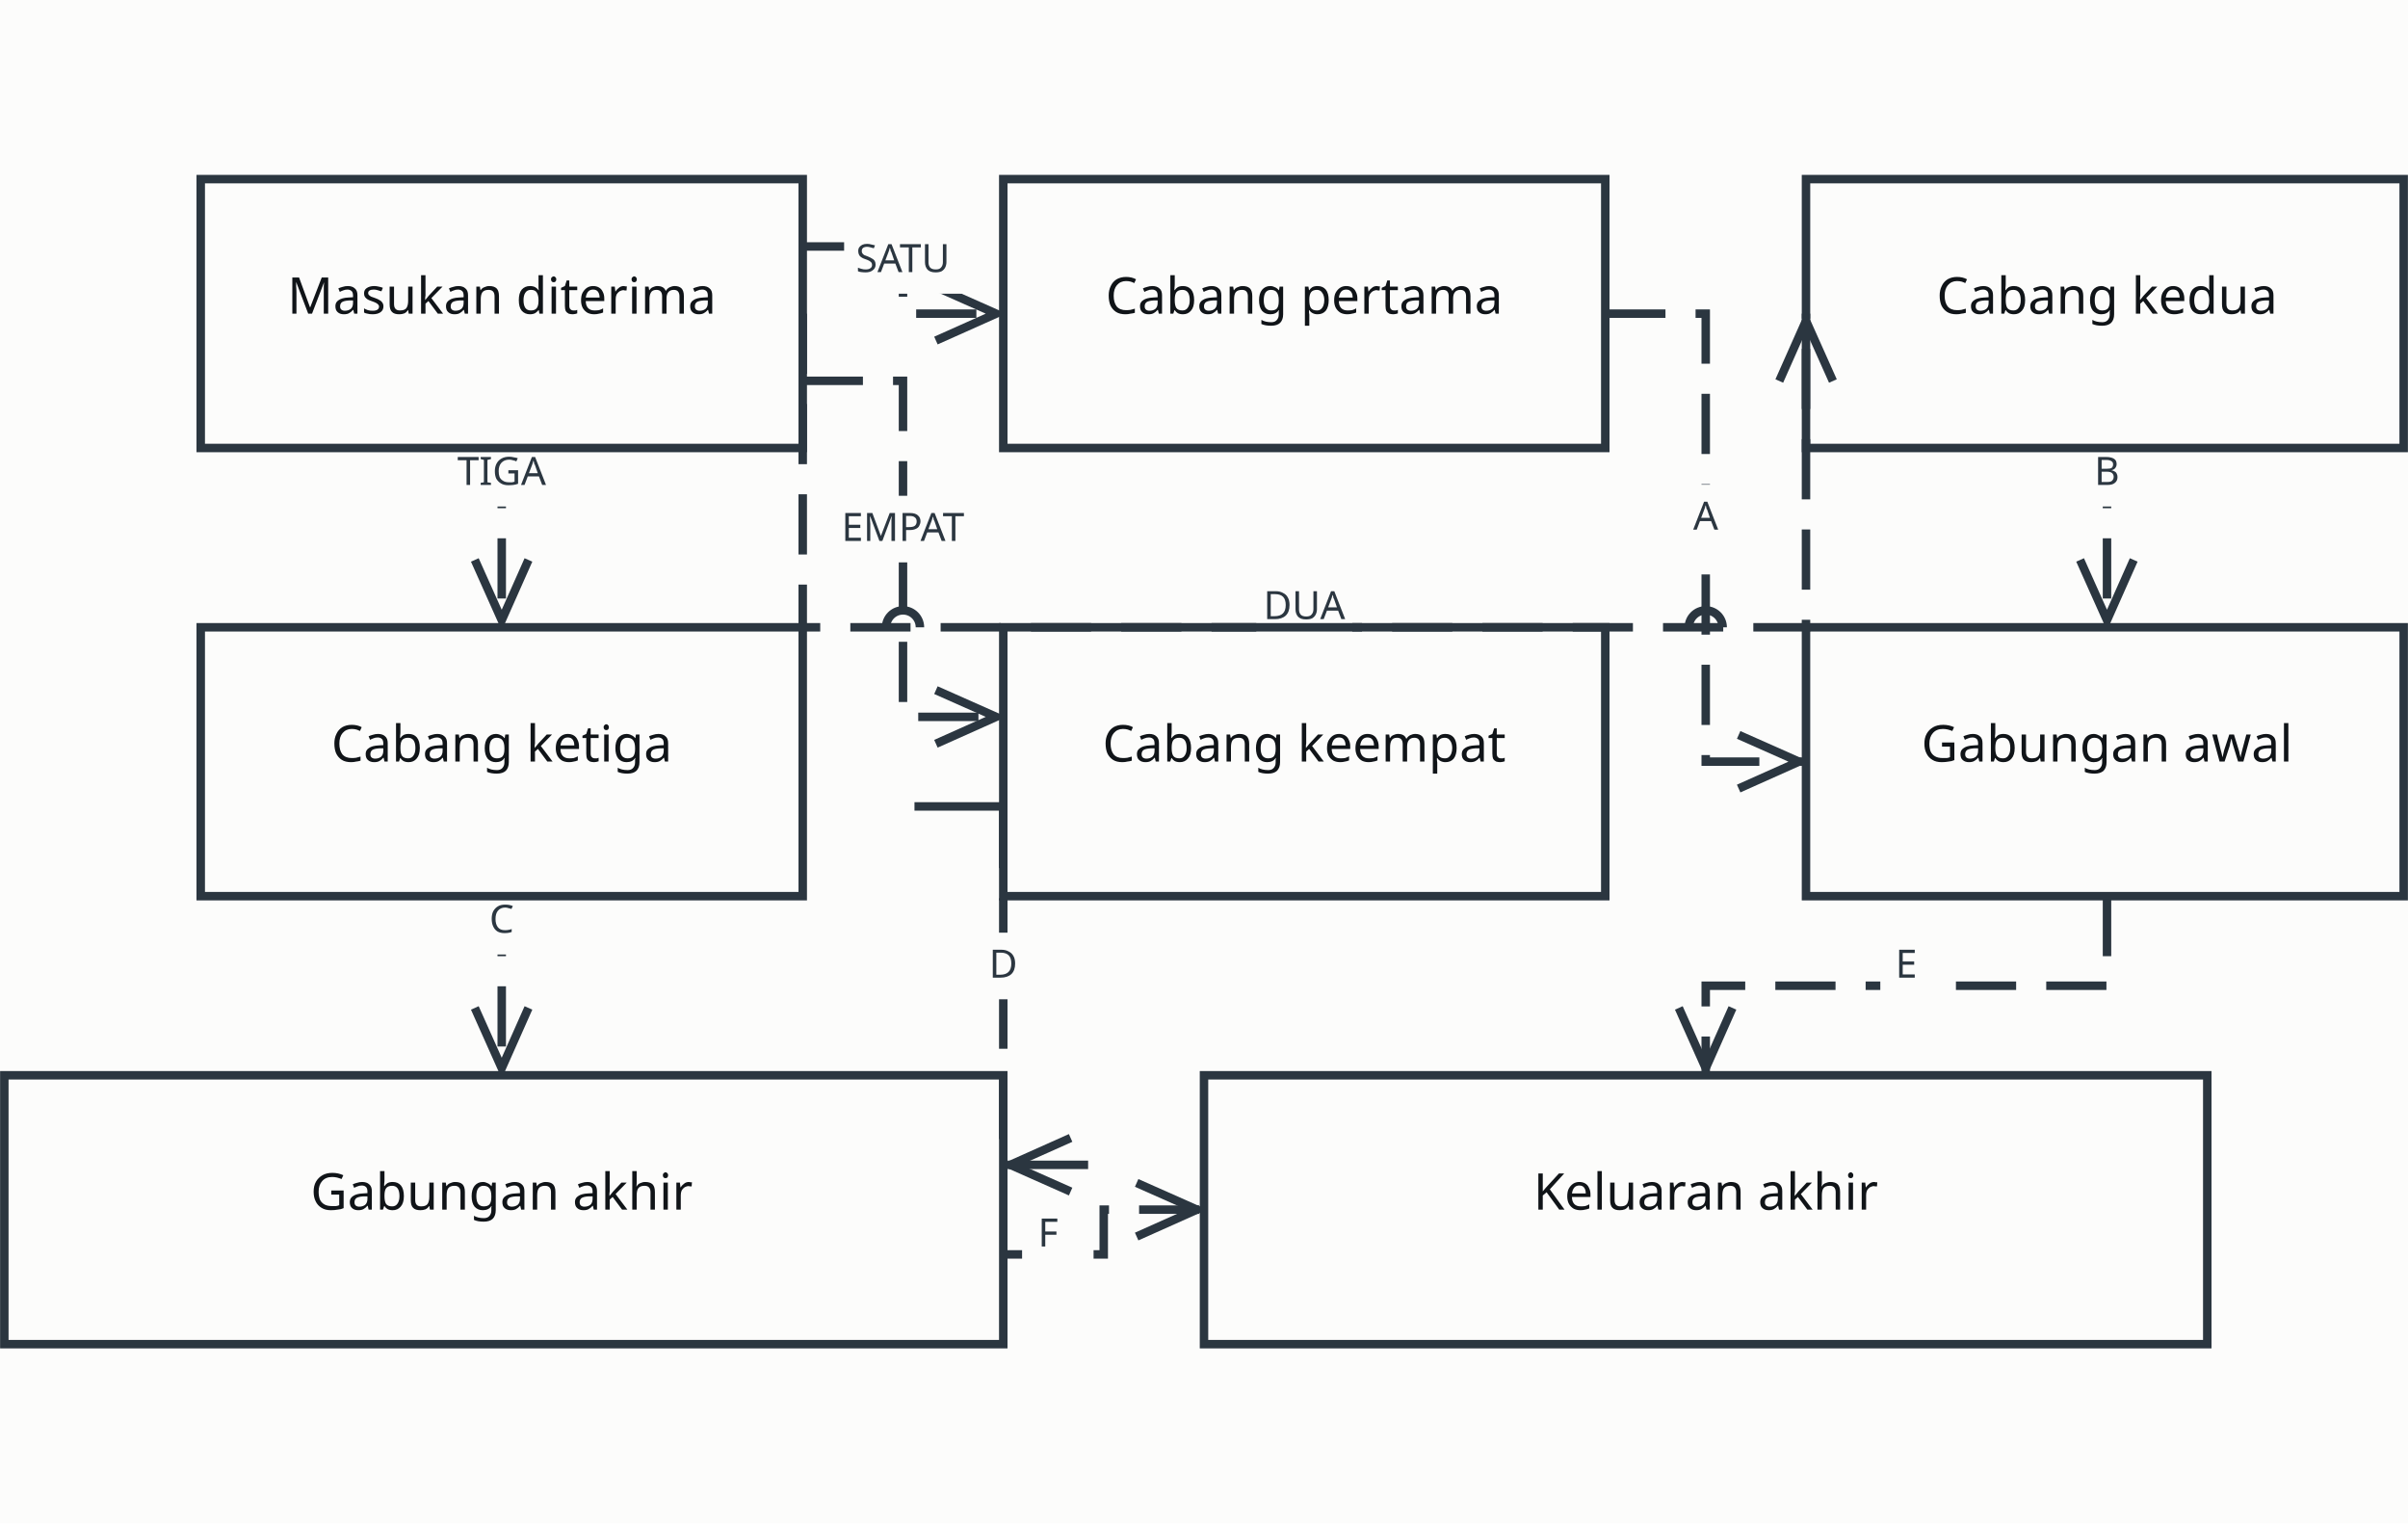
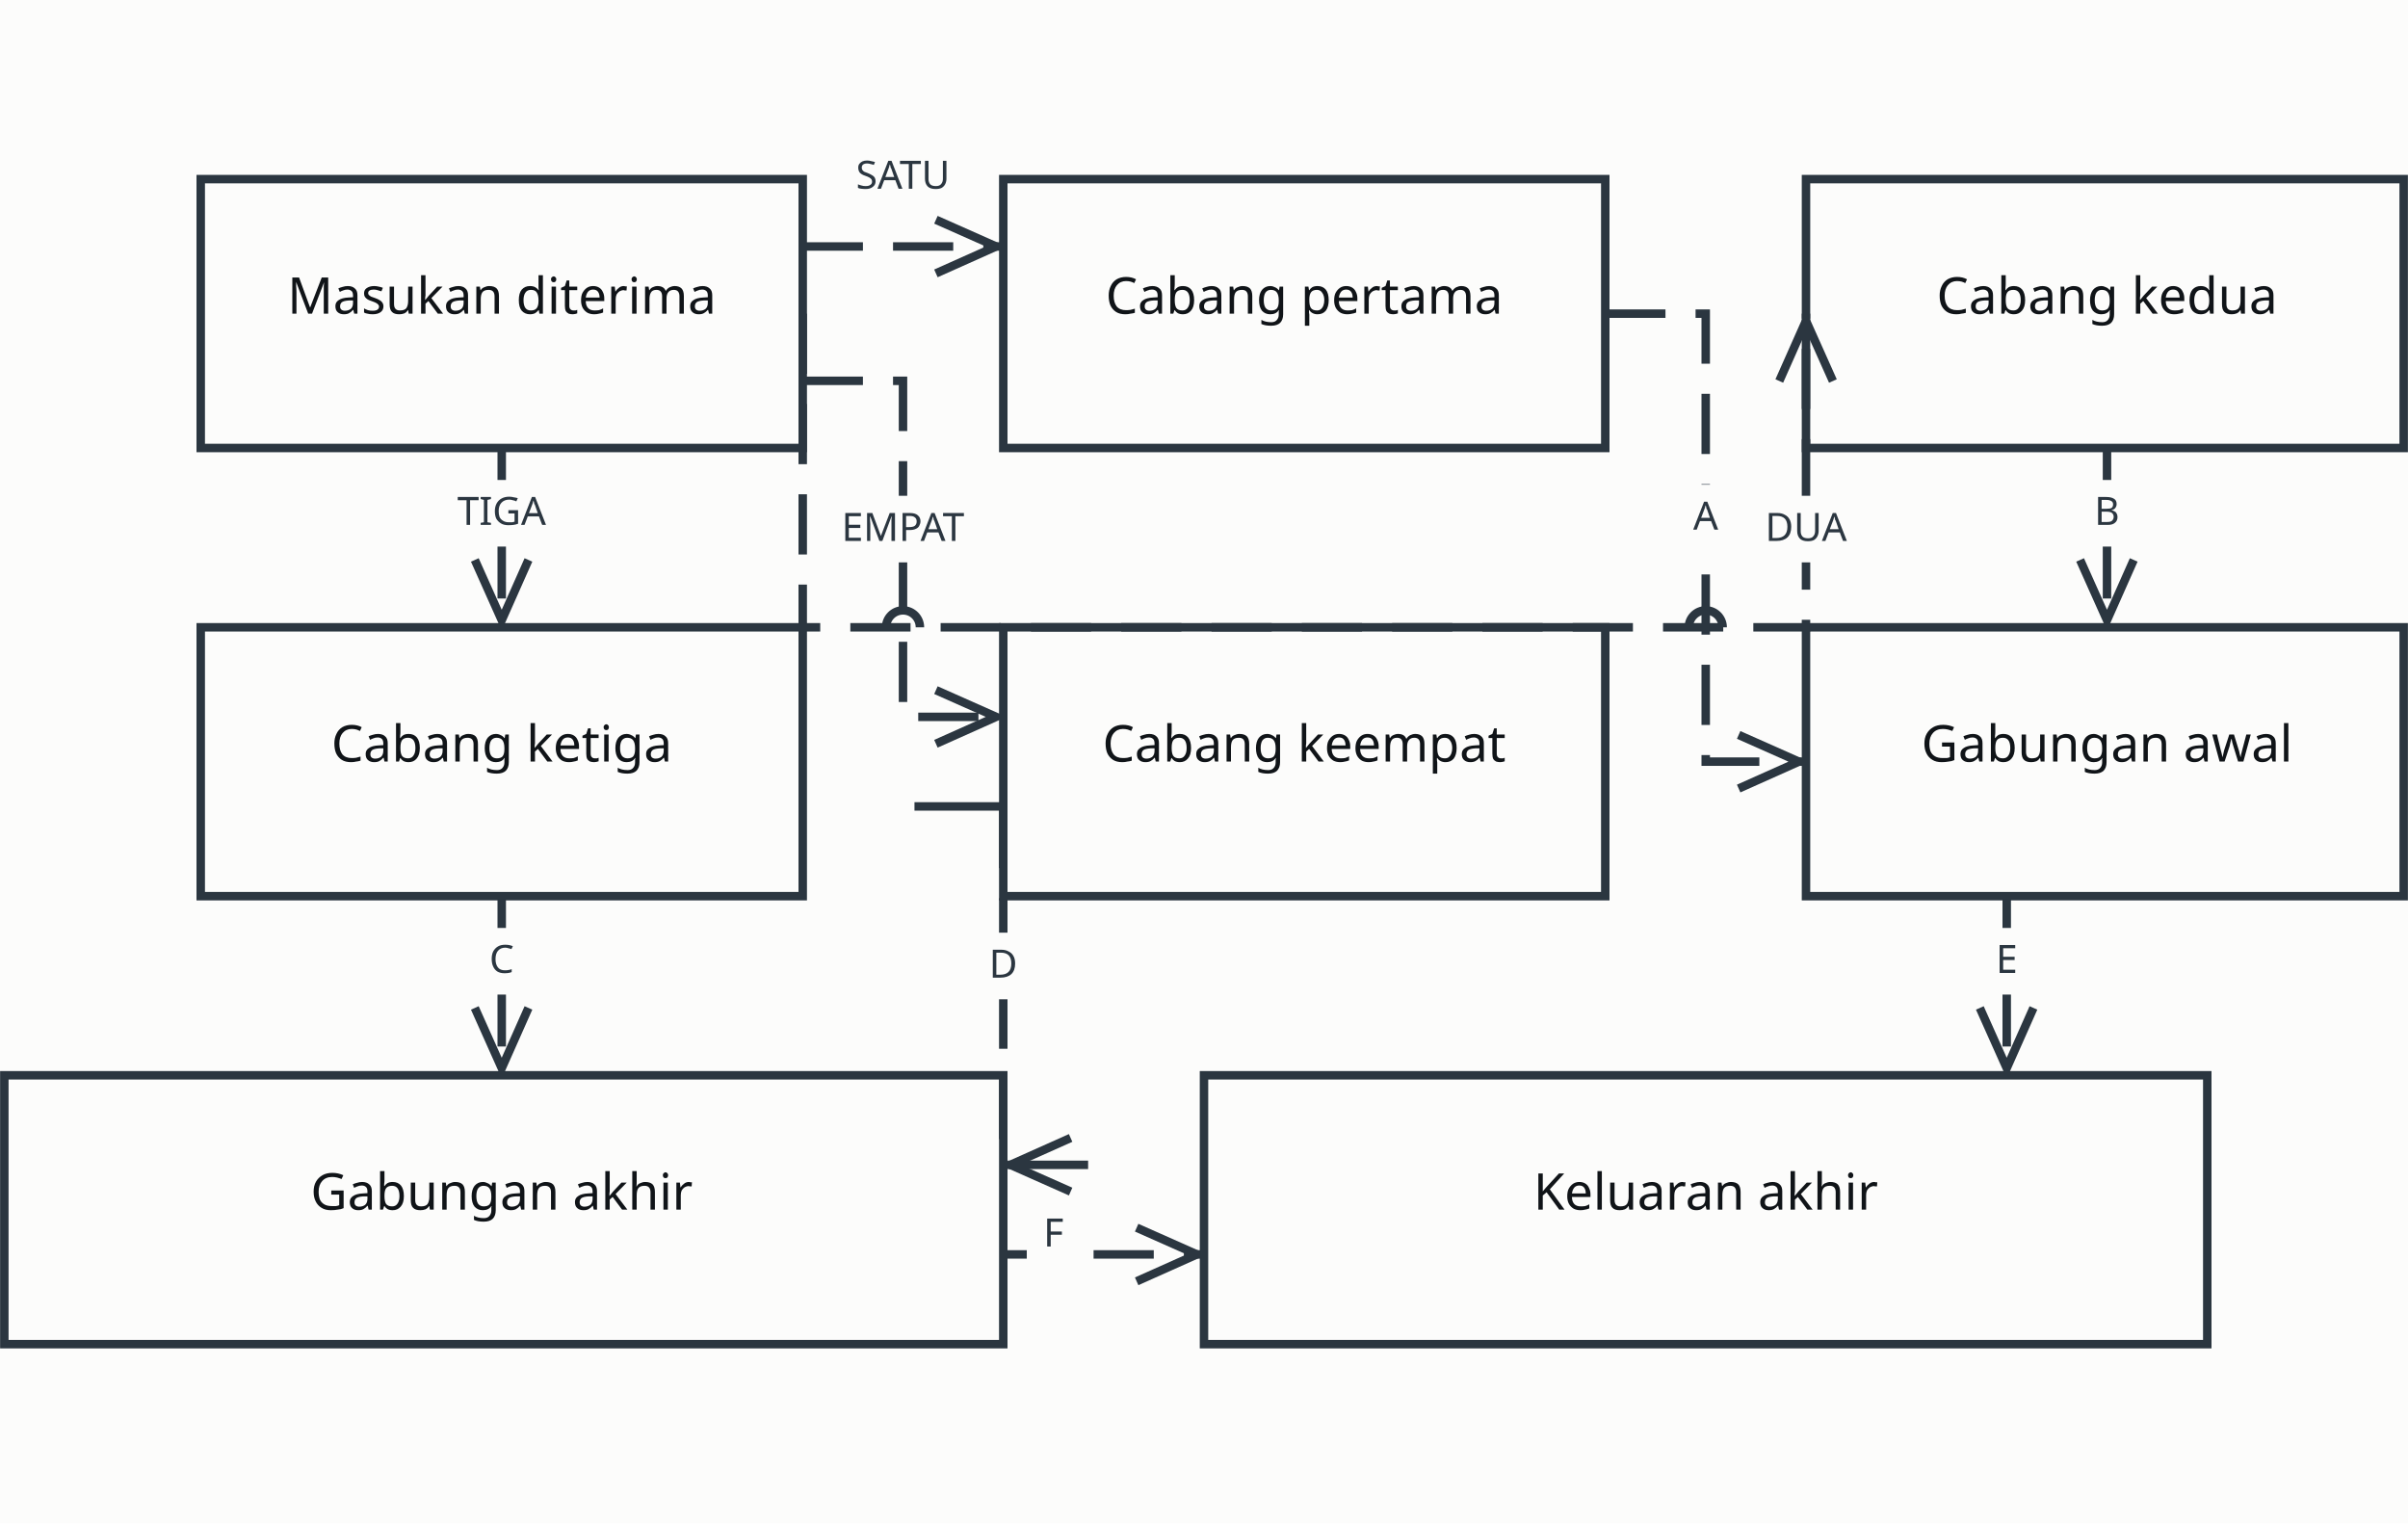
<svg xmlns="http://www.w3.org/2000/svg" width="128.0mm" height="80.962mm" viewBox="0 0 128.0 80.962" version="1.1">
  <defs>
    <marker id="head-control" markerUnits="userSpaceOnUse" markerWidth="5.2" markerHeight="4.85" refX="4.58" refY="2.42" orient="auto">
      <path d="M1.0,1.0 L4.2,2.42 L1.0,3.85" fill="none" stroke="#2B3640" stroke-width="0.45" />
    </marker>
  </defs>
  <rect x="0" y="0" width="128.0" height="80.962" fill="#FCFCFB" />
-   <path d="M 42.67 13.1 L 47.43 13.1 L 48.0 13.1 L 48.0 16.67 L 48.57 16.67 L 53.33 16.67" fill="none" stroke="#2B3640" stroke-width="0.45" stroke-dasharray="3.2,1.6" marker-end="url(#head-control)" data-mark="link" data-series="control" data-index="0" />
+   <path d="M 42.67 13.1 L 53.33 13.1" fill="none" stroke="#2B3640" stroke-width="0.45" stroke-dasharray="3.2,1.6" marker-end="url(#head-control)" data-mark="link" data-series="control" data-index="0" />
  <path d="M 42.67 16.67 L 42.67 33.34 L 96.0 33.34 L 96.0 16.67" fill="none" stroke="#2B3640" stroke-width="0.45" stroke-dasharray="3.2,1.6" marker-end="url(#head-control)" data-mark="link" data-series="control" data-index="1" />
  <path d="M 26.67 23.81 L 26.67 28.57 L 26.67 28.57 L 26.67 28.57 L 26.67 28.57 L 26.67 33.34" fill="none" stroke="#2B3640" stroke-width="0.45" stroke-dasharray="3.2,1.6" marker-end="url(#head-control)" data-mark="link" data-series="control" data-index="2" />
  <path d="M 42.67 20.24 L 47.43 20.24 L 48.0 20.24 L 48.0 38.1 L 48.57 38.1 L 53.33 38.1" fill="none" stroke="#2B3640" stroke-width="0.45" stroke-dasharray="3.2,1.6" marker-end="url(#head-control)" data-mark="link" data-series="control" data-index="3" />
  <path d="M 85.33 16.67 L 90.1 16.67 L 90.67 16.67 L 90.67 40.48 L 91.24 40.48 L 96.0 40.48" fill="none" stroke="#2B3640" stroke-width="0.45" stroke-dasharray="3.2,1.6" marker-end="url(#head-control)" data-mark="link" data-series="control" data-index="4" />
  <path d="M 112.0 23.81 L 112.0 28.57 L 112.0 28.57 L 112.0 28.57 L 112.0 28.57 L 112.0 33.34" fill="none" stroke="#2B3640" stroke-width="0.45" stroke-dasharray="3.2,1.6" marker-end="url(#head-control)" data-mark="link" data-series="control" data-index="5" />
  <path d="M 26.67 47.62 L 26.67 52.39 L 26.67 52.39 L 26.67 52.39 L 26.67 52.39 L 26.67 57.15" fill="none" stroke="#2B3640" stroke-width="0.45" stroke-dasharray="3.2,1.6" marker-end="url(#head-control)" data-mark="link" data-series="control" data-index="6" />
  <path d="M 53.33 42.86 L 48.57 42.86 L 53.33 42.86 L 53.33 61.91 L 58.1 61.91 L 53.33 61.91" fill="none" stroke="#2B3640" stroke-width="0.45" stroke-dasharray="3.2,1.6" marker-end="url(#head-control)" data-mark="link" data-series="control" data-index="7" />
-   <path d="M 112.0 47.62 L 112.0 52.39 L 112.0 52.39 L 90.67 52.39 L 90.67 52.39 L 90.67 57.15" fill="none" stroke="#2B3640" stroke-width="0.45" stroke-dasharray="3.2,1.6" marker-end="url(#head-control)" data-mark="link" data-series="control" data-index="8" />
-   <path d="M 53.33 66.67 L 58.1 66.67 L 58.67 66.67 L 58.67 64.29 L 59.24 64.29 L 64.0 64.29" fill="none" stroke="#2B3640" stroke-width="0.45" stroke-dasharray="3.2,1.6" marker-end="url(#head-control)" data-mark="link" data-series="control" data-index="9" />
+   <path d="M 106.67 47.62 L 106.67 52.39 L 106.67 52.39 L 106.67 52.39 L 106.67 52.39 L 106.67 57.15" fill="none" stroke="#2B3640" stroke-width="0.45" stroke-dasharray="3.2,1.6" marker-end="url(#head-control)" data-mark="link" data-series="control" data-index="8" />
+   <path d="M 53.33 66.67 L 64.0 66.67" fill="none" stroke="#2B3640" stroke-width="0.45" stroke-dasharray="3.2,1.6" marker-end="url(#head-control)" data-mark="link" data-series="control" data-index="9" />
  <path d="M 47.1 33.34 A 0.9 0.9 0 0 1 48.9 33.34" fill="none" stroke="#2B3640" stroke-width="0.45" />
  <path d="M 89.77 33.34 A 0.9 0.9 0 0 1 91.57 33.34" fill="none" stroke="#2B3640" stroke-width="0.45" />
-   <rect x="44.87" y="12.07" width="6.26" height="3.54" fill="#FCFCFB" />
-   <text x="48.0" y="14.46" font-family="IBM Plex Mono" font-size="2.081" font-weight="400" fill="#2B3640" text-anchor="middle">SATU</text>
-   <rect x="66.78" y="30.52" width="5.1" height="3.54" fill="#FCFCFB" />
-   <text x="69.33" y="32.91" font-family="IBM Plex Mono" font-size="2.081" font-weight="400" fill="#2B3640" text-anchor="middle">DUA</text>
-   <rect x="23.54" y="23.38" width="6.26" height="3.54" fill="#FCFCFB" />
-   <text x="26.67" y="25.77" font-family="IBM Plex Mono" font-size="2.081" font-weight="400" fill="#2B3640" text-anchor="middle">TIGA</text>
-   <rect x="44.29" y="26.35" width="7.43" height="3.54" fill="#FCFCFB" />
+   <rect x="44.7" y="7.63" width="6.6" height="3.54" fill="#FCFCFB" />
+   <text x="48.0" y="10.03" font-family="IBM Plex Mono" font-size="2.081" font-weight="400" fill="#2B3640" text-anchor="middle">SATU</text>
+   <rect x="93.33" y="26.35" width="5.35" height="3.54" fill="#FCFCFB" />
+   <text x="96.0" y="28.75" font-family="IBM Plex Mono" font-size="2.081" font-weight="400" fill="#2B3640" text-anchor="middle">DUA</text>
+   <rect x="23.37" y="25.51" width="6.6" height="3.54" fill="#FCFCFB" />
+   <text x="26.67" y="27.9" font-family="IBM Plex Mono" font-size="2.081" font-weight="400" fill="#2B3640" text-anchor="middle">TIGA</text>
+   <rect x="44.08" y="26.35" width="7.84" height="3.54" fill="#FCFCFB" />
  <text x="48.0" y="28.75" font-family="IBM Plex Mono" font-size="2.081" font-weight="400" fill="#2B3640" text-anchor="middle">EMPAT</text>
-   <rect x="89.28" y="25.76" width="2.77" height="3.54" fill="#FCFCFB" />
+   <rect x="89.24" y="25.76" width="2.85" height="3.54" fill="#FCFCFB" />
  <text x="90.67" y="28.15" font-family="IBM Plex Mono" font-size="2.081" font-weight="400" fill="#2B3640" text-anchor="middle">A</text>
-   <rect x="110.62" y="23.38" width="2.77" height="3.54" fill="#FCFCFB" />
-   <text x="112.0" y="25.77" font-family="IBM Plex Mono" font-size="2.081" font-weight="400" fill="#2B3640" text-anchor="middle">B</text>
-   <rect x="25.28" y="47.19" width="2.77" height="3.54" fill="#FCFCFB" />
-   <text x="26.67" y="49.58" font-family="IBM Plex Mono" font-size="2.081" font-weight="400" fill="#2B3640" text-anchor="middle">C</text>
-   <rect x="51.95" y="49.57" width="2.77" height="3.54" fill="#FCFCFB" />
+   <rect x="110.58" y="25.51" width="2.85" height="3.54" fill="#FCFCFB" />
+   <text x="112.0" y="27.9" font-family="IBM Plex Mono" font-size="2.081" font-weight="400" fill="#2B3640" text-anchor="middle">B</text>
+   <rect x="25.24" y="49.32" width="2.85" height="3.54" fill="#FCFCFB" />
+   <text x="26.67" y="51.71" font-family="IBM Plex Mono" font-size="2.081" font-weight="400" fill="#2B3640" text-anchor="middle">C</text>
+   <rect x="51.91" y="49.57" width="2.85" height="3.54" fill="#FCFCFB" />
  <text x="53.33" y="51.96" font-family="IBM Plex Mono" font-size="2.081" font-weight="400" fill="#2B3640" text-anchor="middle">D</text>
-   <rect x="99.95" y="49.57" width="2.77" height="3.54" fill="#FCFCFB" />
-   <text x="101.33" y="51.96" font-family="IBM Plex Mono" font-size="2.081" font-weight="400" fill="#2B3640" text-anchor="middle">E</text>
-   <rect x="54.33" y="63.86" width="2.77" height="3.54" fill="#FCFCFB" />
-   <text x="55.71" y="66.25" font-family="IBM Plex Mono" font-size="2.081" font-weight="400" fill="#2B3640" text-anchor="middle">F</text>
+   <rect x="105.24" y="49.32" width="2.85" height="3.54" fill="#FCFCFB" />
+   <text x="106.67" y="51.71" font-family="IBM Plex Mono" font-size="2.081" font-weight="400" fill="#2B3640" text-anchor="middle">E</text>
+   <rect x="54.58" y="63.86" width="2.85" height="3.54" fill="#FCFCFB" />
+   <text x="56.0" y="66.25" font-family="IBM Plex Mono" font-size="2.081" font-weight="400" fill="#2B3640" text-anchor="middle">F</text>
  <rect x="10.67" y="9.52" width="32.0" height="14.29" data-node="n1" fill="none" stroke="#2B3640" stroke-width="0.45" data-mark="node" data-index="0" />
  <text x="26.67" y="16.67" font-family="IBM Plex Sans Condensed" font-size="2.681" font-weight="400" fill="#101418" text-anchor="middle">Masukan diterima</text>
  <rect x="53.33" y="9.52" width="32.0" height="14.29" data-node="n2" fill="none" stroke="#2B3640" stroke-width="0.45" data-mark="node" data-index="1" />
  <text x="69.33" y="16.67" font-family="IBM Plex Sans Condensed" font-size="2.681" font-weight="400" fill="#101418" text-anchor="middle">Cabang pertama</text>
  <rect x="96.0" y="9.52" width="31.77" height="14.29" data-node="n3" fill="none" stroke="#2B3640" stroke-width="0.45" data-mark="node" data-index="2" />
  <text x="112.0" y="16.67" font-family="IBM Plex Sans Condensed" font-size="2.681" font-weight="400" fill="#101418" text-anchor="middle">Cabang kedua</text>
  <rect x="10.67" y="33.34" width="32.0" height="14.29" data-node="n4" fill="none" stroke="#2B3640" stroke-width="0.45" data-mark="node" data-index="3" />
  <text x="26.67" y="40.48" font-family="IBM Plex Sans Condensed" font-size="2.681" font-weight="400" fill="#101418" text-anchor="middle">Cabang ketiga</text>
  <rect x="53.33" y="33.34" width="32.0" height="14.29" data-node="n5" fill="none" stroke="#2B3640" stroke-width="0.45" data-mark="node" data-index="4" />
  <text x="69.33" y="40.48" font-family="IBM Plex Sans Condensed" font-size="2.681" font-weight="400" fill="#101418" text-anchor="middle">Cabang keempat</text>
  <rect x="96.0" y="33.34" width="31.77" height="14.29" data-node="n6" fill="none" stroke="#2B3640" stroke-width="0.45" data-mark="node" data-index="5" />
  <text x="112.0" y="40.48" font-family="IBM Plex Sans Condensed" font-size="2.681" font-weight="400" fill="#101418" text-anchor="middle">Gabungan awal</text>
  <rect x="0.23" y="57.15" width="53.1" height="14.29" data-node="n7" fill="none" stroke="#2B3640" stroke-width="0.45" data-mark="node" data-index="6" />
  <text x="26.67" y="64.29" font-family="IBM Plex Sans Condensed" font-size="2.681" font-weight="400" fill="#101418" text-anchor="middle">Gabungan akhir</text>
  <rect x="64.0" y="57.15" width="53.33" height="14.29" data-node="n8" fill="none" stroke="#2B3640" stroke-width="0.45" data-mark="node" data-index="7" />
  <text x="90.67" y="64.29" font-family="IBM Plex Sans Condensed" font-size="2.681" font-weight="400" fill="#101418" text-anchor="middle">Keluaran akhir</text>
</svg>
